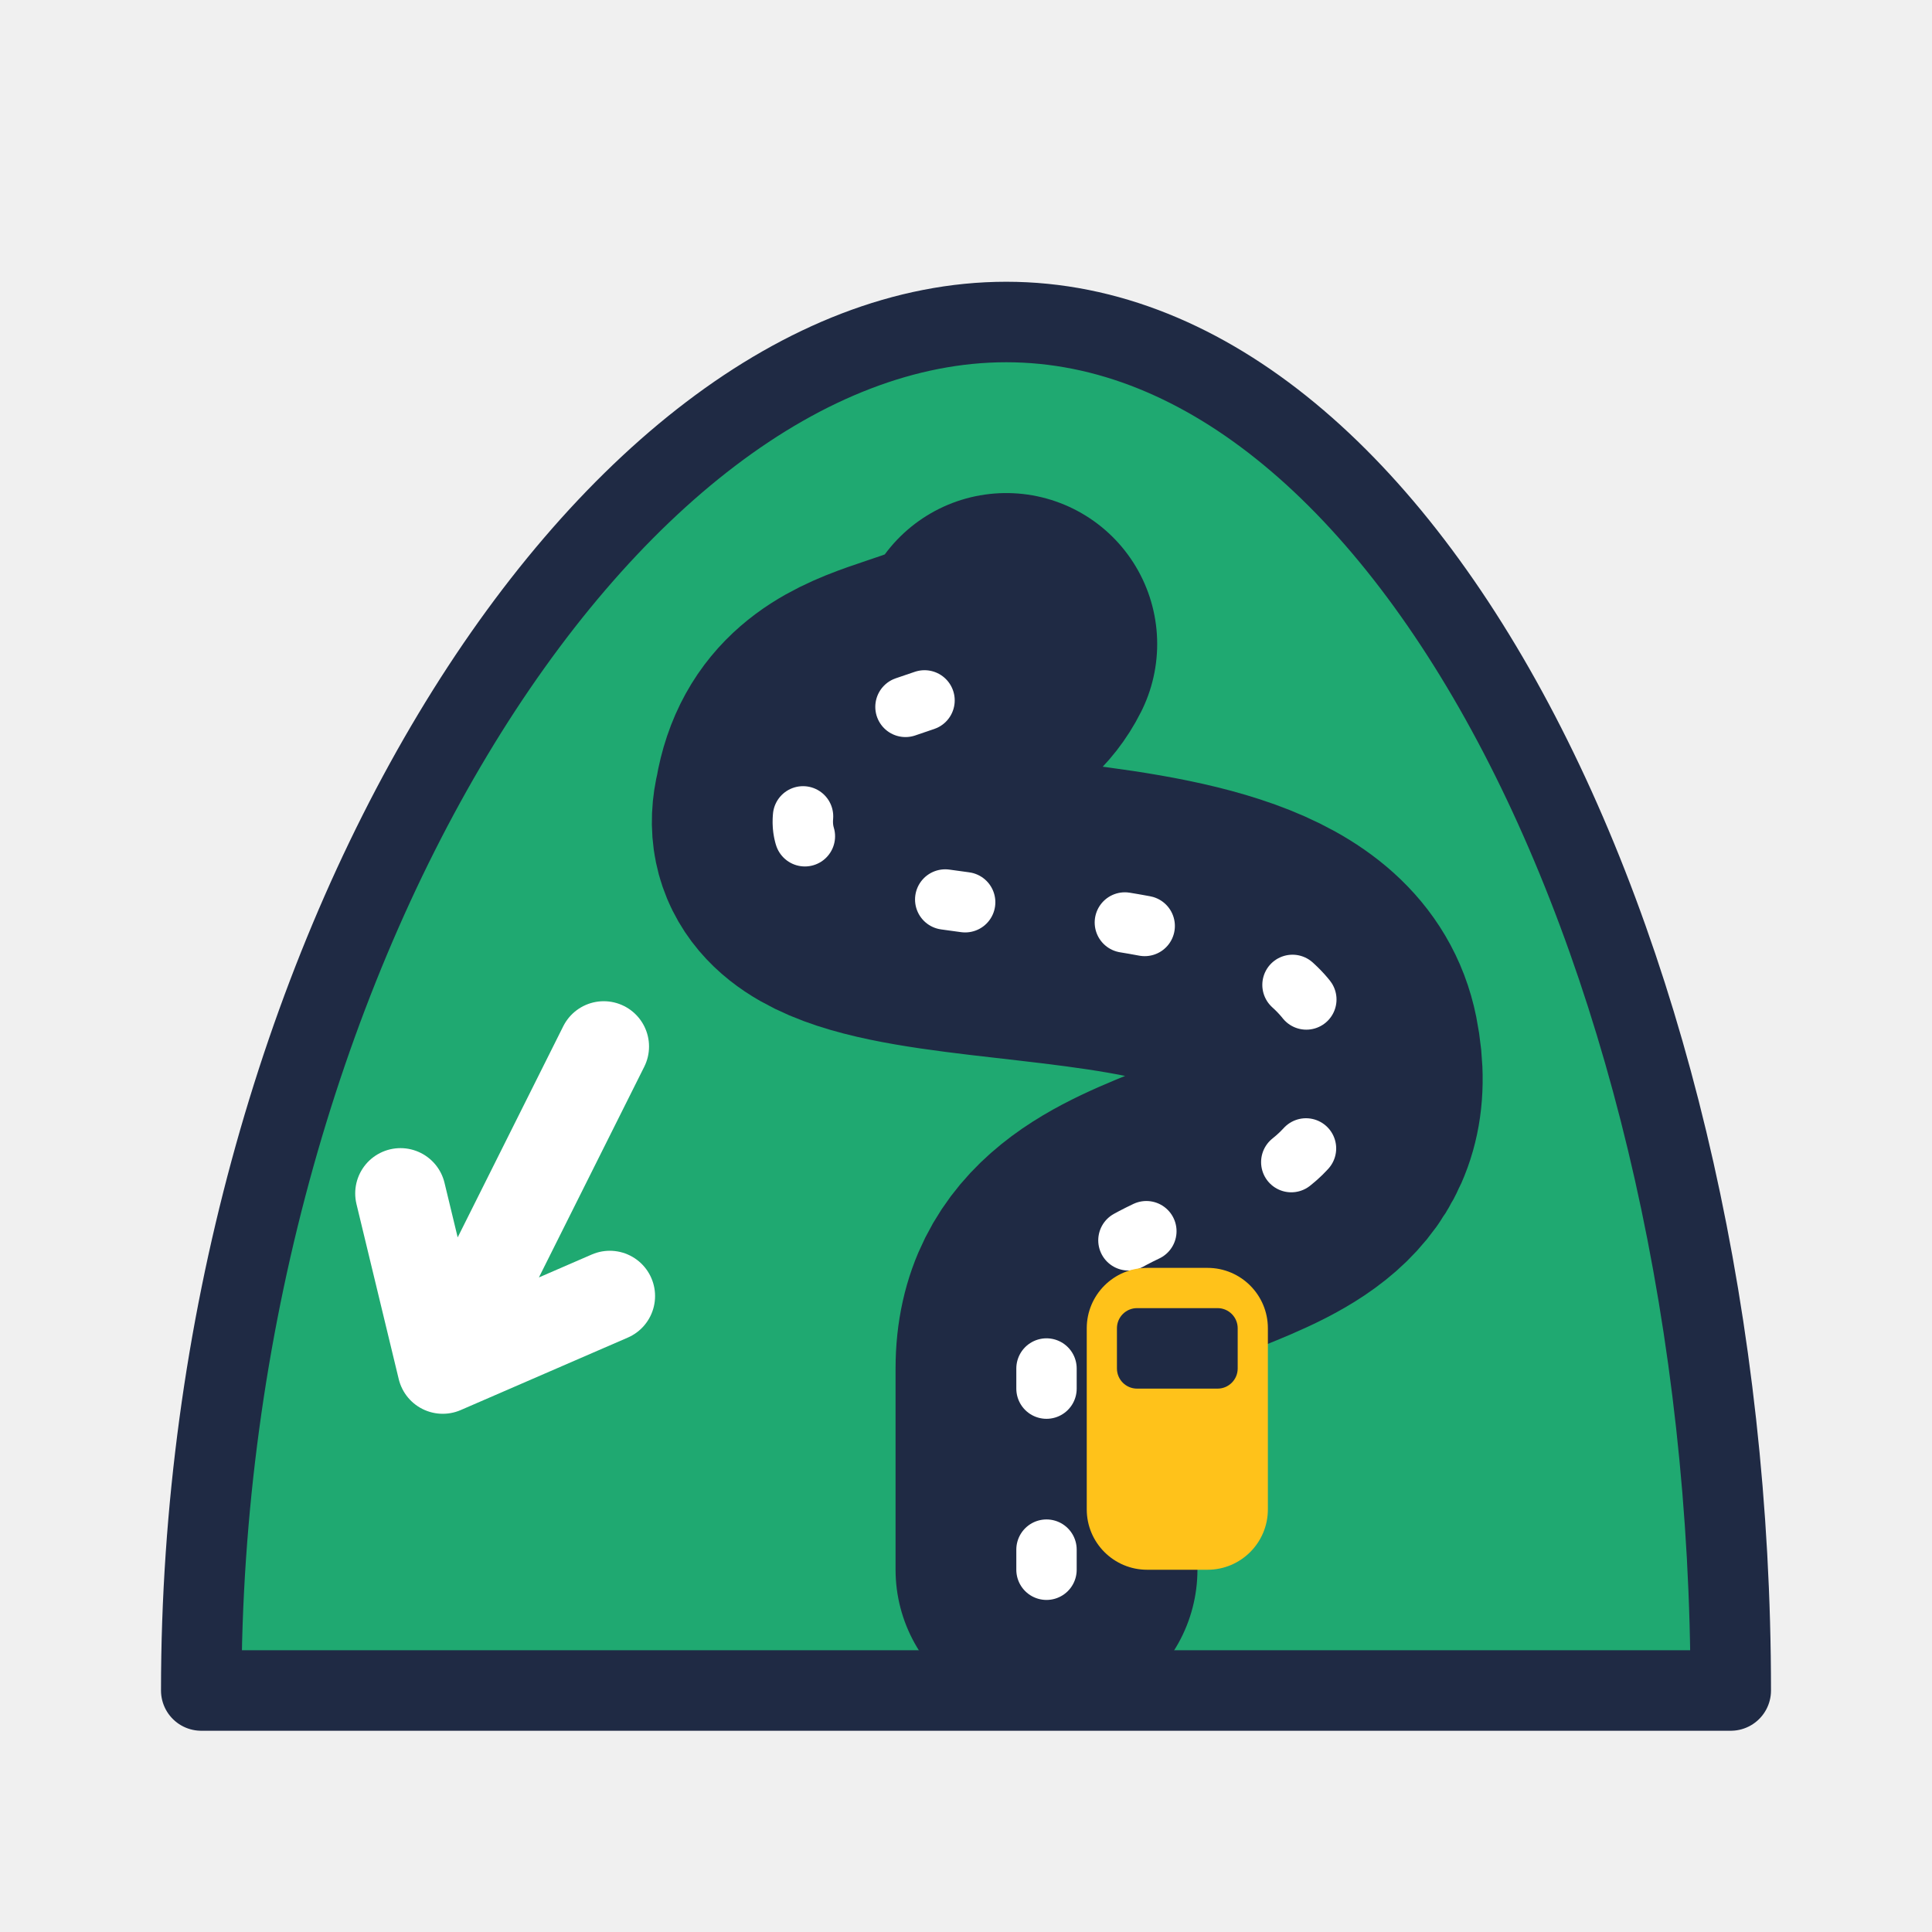
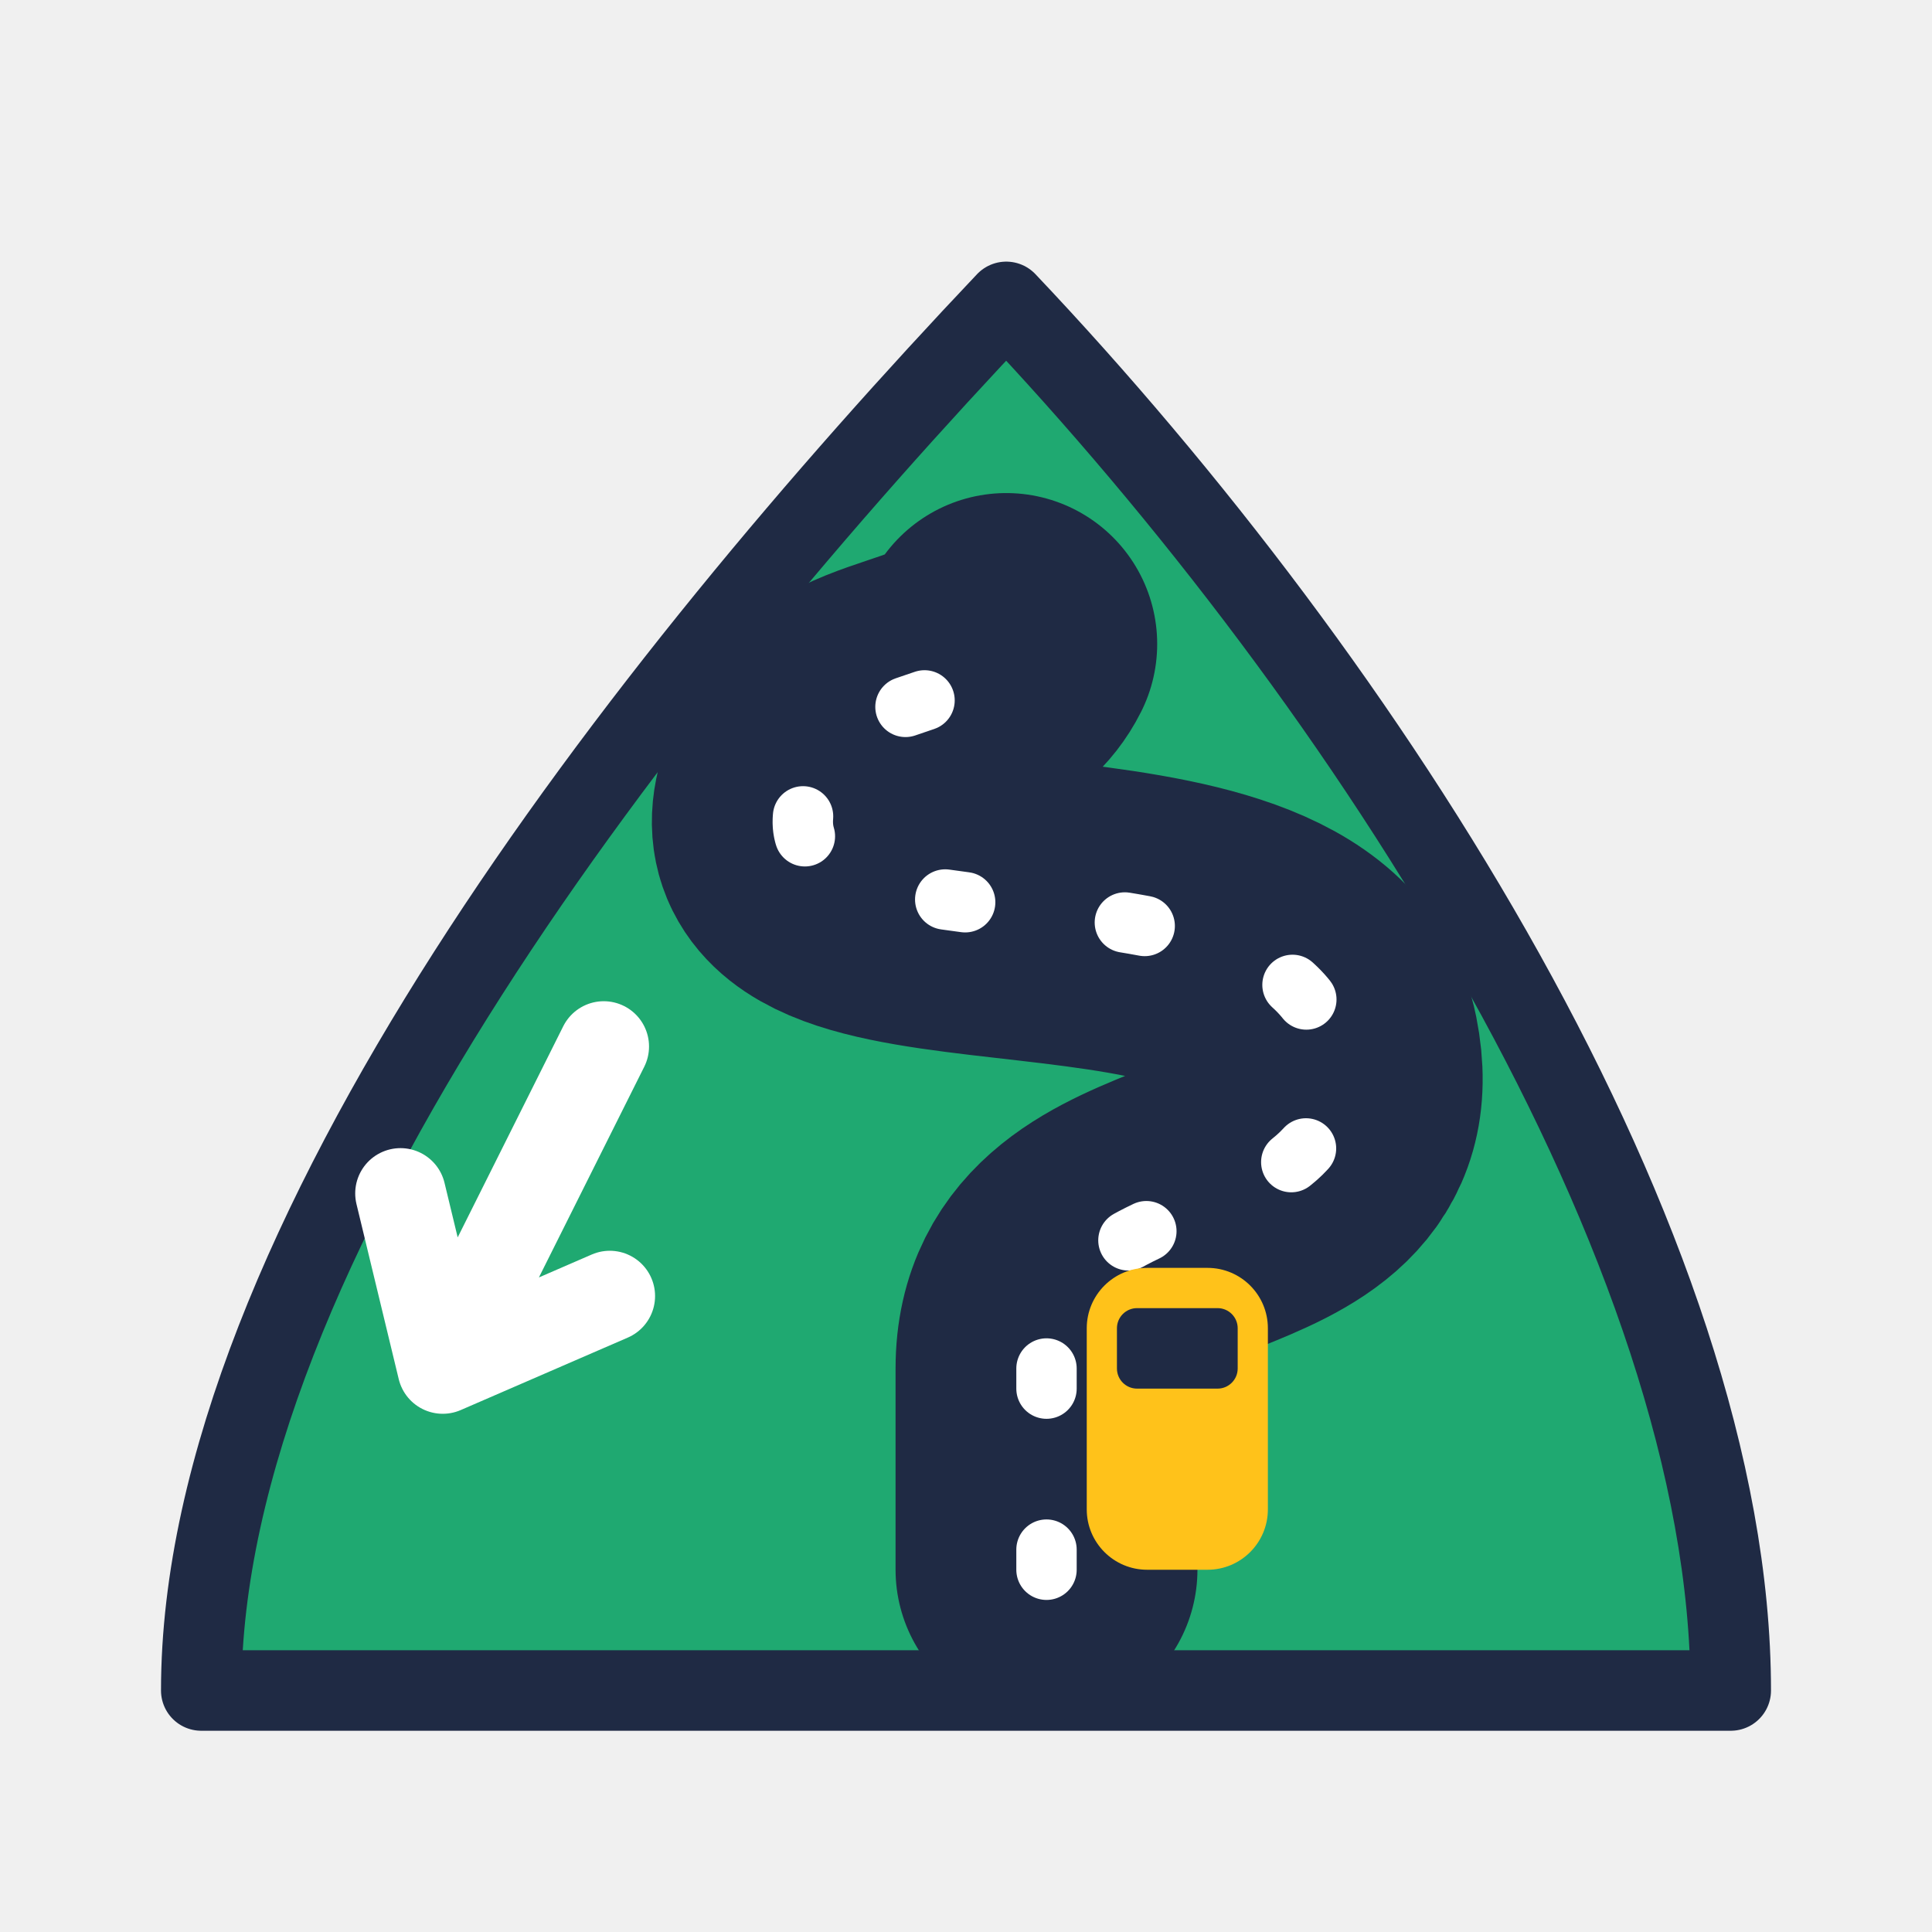
<svg xmlns="http://www.w3.org/2000/svg" viewBox="0 0 96 96">
-   <path d="M10 84C10 48 30 16 50 16S86 48 86 84Z" fill="#1fa971" stroke="#1f2a44" stroke-width="4" stroke-linejoin="round" />
+   <path d="M10 84C10 62 32 34 50 15 68 34 86 62 86 84Z" fill="#1fa971" stroke="#1f2a44" stroke-width="4" stroke-linejoin="round" />
  <path d="M52 78V68C52 58 68 62 66 52 64 42 38 48 40 40 41 34 48 36 50 32" fill="none" stroke="#1f2a44" stroke-width="15" stroke-linecap="round" stroke-linejoin="round" />
  <path d="M52 78V68C52 58 68 62 66 52 64 42 38 48 40 40 41 34 48 36 50 32" fill="none" stroke="#fff" stroke-width="3" stroke-linecap="round" stroke-dasharray="1 8" />
  <rect x="54" y="63" width="9" height="15" rx="3" fill="#ffc21a" />
  <rect x="55.5" y="65" width="6" height="4" rx="1" fill="#1f2a44" />
  <path d="M30 52 22 68M30.3 64.4 22 68 19.9 59.3" fill="none" stroke="#fff" stroke-width="4.5" stroke-linecap="round" stroke-linejoin="round" />
</svg>
